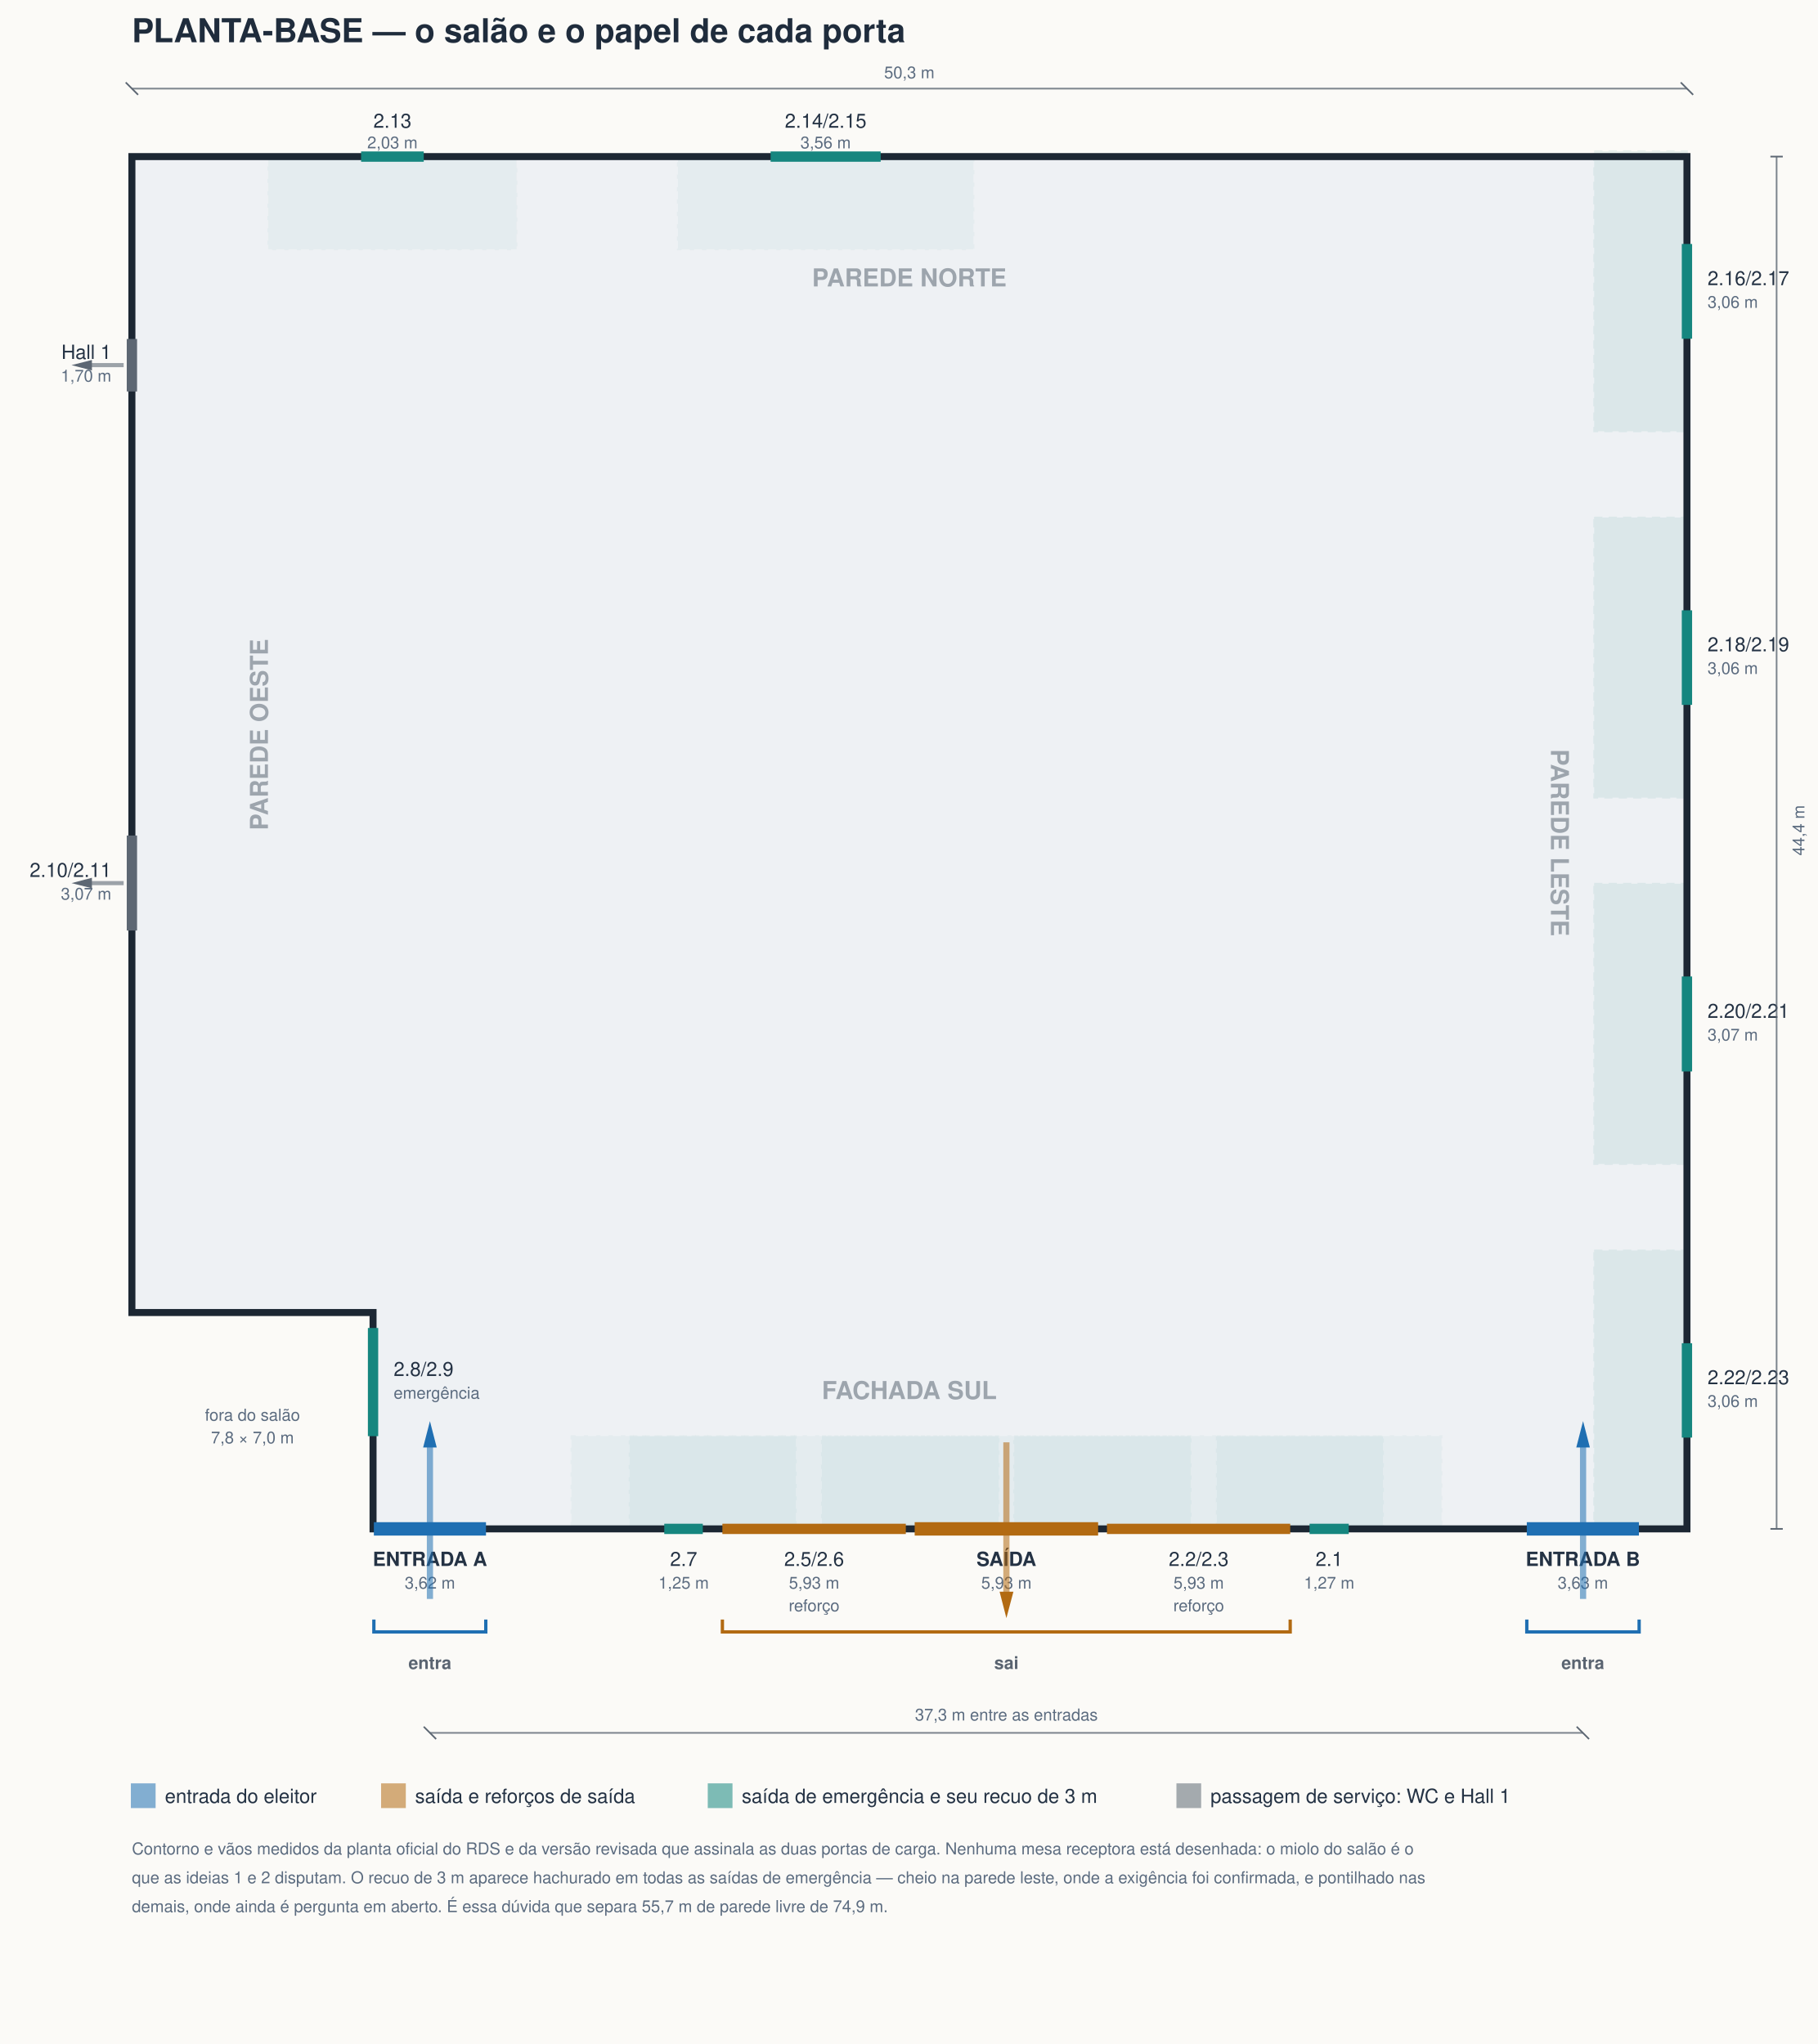
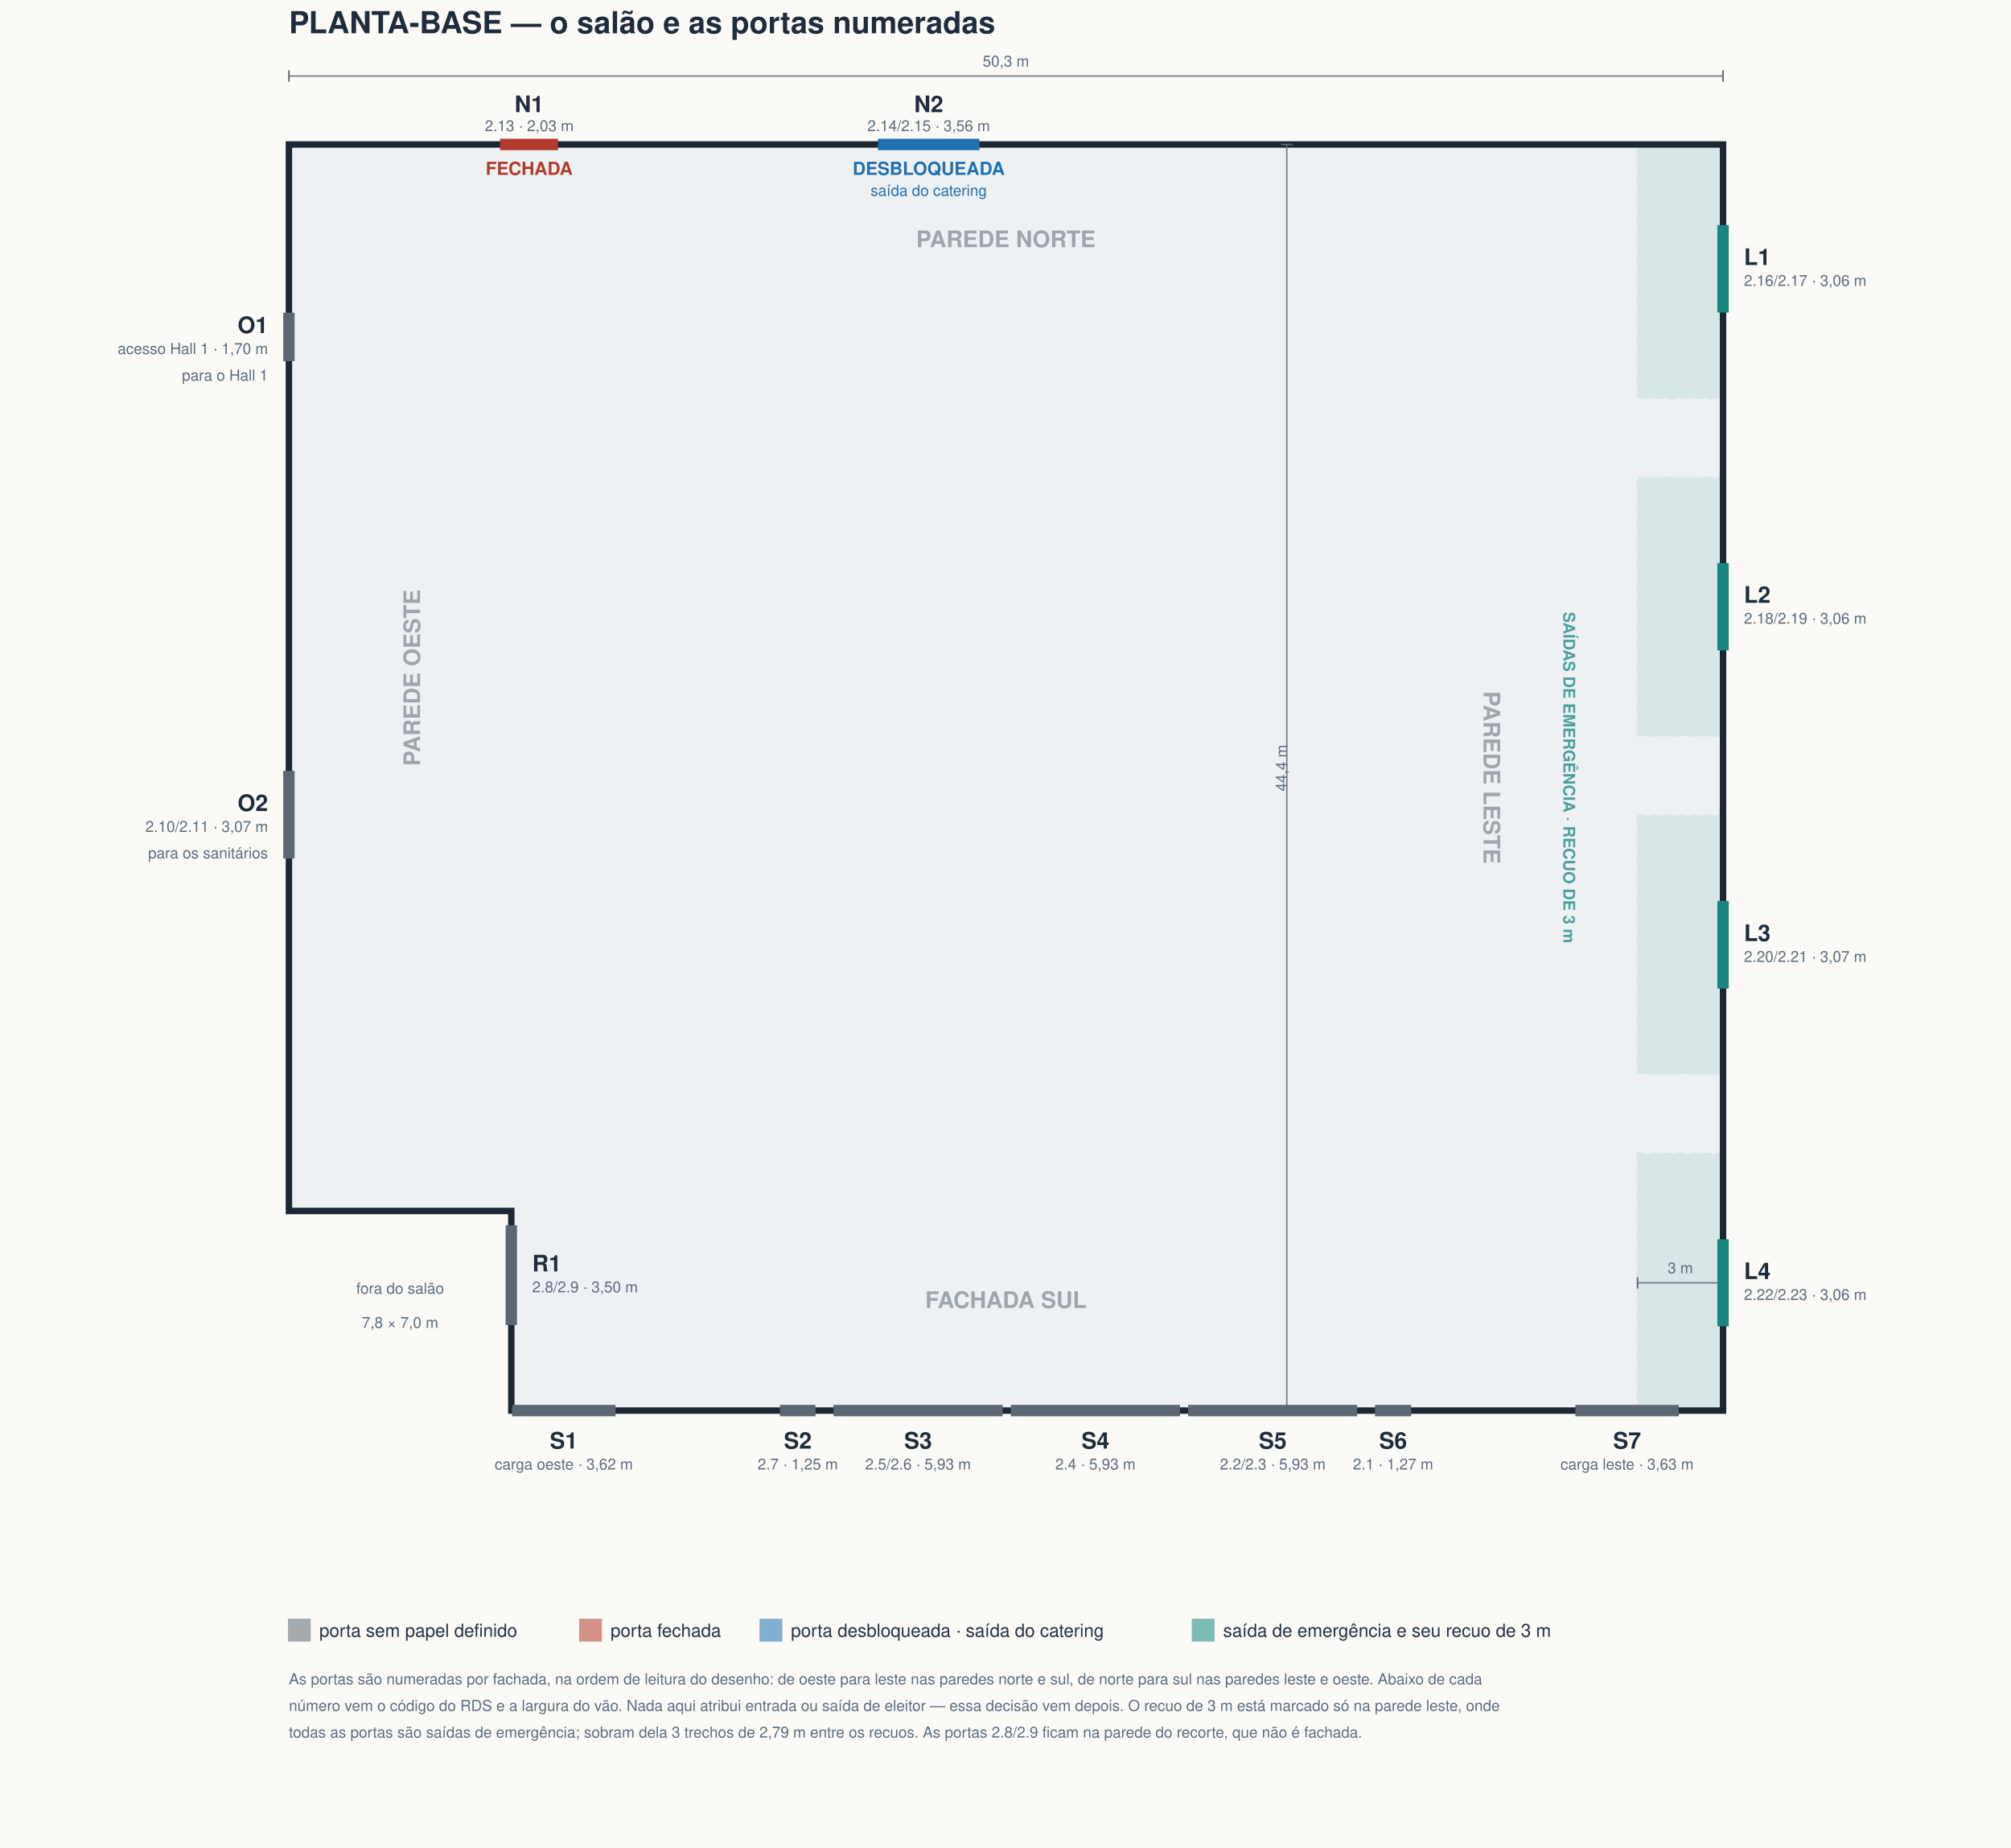
- <svg xmlns="http://www.w3.org/2000/svg" viewBox="0 0 882 992" width="882" height="992" role="img" aria-label="Planta-base do Hall 2: contorno, as dezesseis portas e o papel de cada uma no dia da votação">
-   <rect x="0" y="0" width="882.5" height="992.0" fill="#fbfaf7" />
-   <polygon points="181.0,742.0 818.5,742.0 818.5,76.0 64.0,76.0 64.0,637.0 181.0,637.0" fill="#eef1f4" />
-   <rect x="277.3" y="697.0" width="108.8" height="45.0" fill="#16867f" opacity=".05" stroke="#16867f" stroke-width="0.9" stroke-dasharray="2 4" />
-   <rect x="305.5" y="697.0" width="179.0" height="45.0" fill="#16867f" opacity=".05" stroke="#16867f" stroke-width="0.9" stroke-dasharray="2 4" />
-   <rect x="398.8" y="697.0" width="178.9" height="45.0" fill="#16867f" opacity=".05" stroke="#16867f" stroke-width="0.9" stroke-dasharray="2 4" />
-   <rect x="492.1" y="697.0" width="178.9" height="45.0" fill="#16867f" opacity=".05" stroke="#16867f" stroke-width="0.9" stroke-dasharray="2 4" />
-   <rect x="590.4" y="697.0" width="109.0" height="45.0" fill="#16867f" opacity=".05" stroke="#16867f" stroke-width="0.9" stroke-dasharray="2 4" />
-   <rect x="130.2" y="76.0" width="120.4" height="45.0" fill="#16867f" opacity=".05" stroke="#16867f" stroke-width="0.9" stroke-dasharray="2 4" />
-   <rect x="328.9" y="76.0" width="143.4" height="45.0" fill="#16867f" opacity=".05" stroke="#16867f" stroke-width="0.9" stroke-dasharray="2 4" />
-   <rect x="773.5" y="606.9" width="45.0" height="135.9" fill="#16867f" opacity=".09" stroke="#16867f" stroke-width="0.9" stroke-dasharray="4 3" />
-   <rect x="773.5" y="428.9" width="45.0" height="136.0" fill="#16867f" opacity=".09" stroke="#16867f" stroke-width="0.9" stroke-dasharray="4 3" />
-   <rect x="773.5" y="251.2" width="45.0" height="135.9" fill="#16867f" opacity=".09" stroke="#16867f" stroke-width="0.9" stroke-dasharray="4 3" />
-   <rect x="773.5" y="73.4" width="45.0" height="135.9" fill="#16867f" opacity=".09" stroke="#16867f" stroke-width="0.9" stroke-dasharray="4 3" />
-   <polygon points="181.0,742.0 818.5,742.0 818.5,76.0 64.0,76.0 64.0,637.0 181.0,637.0" fill="none" stroke="#1c2733" stroke-width="3.4" />
-   <line x1="181.4" y1="742.0" x2="235.8" y2="742.0" stroke="#1f6fb2" stroke-width="6.5" stroke-linecap="butt" />
-   <line x1="322.3" y1="742.0" x2="341.0" y2="742.0" stroke="#16867f" stroke-width="5.0" stroke-linecap="butt" />
-   <line x1="350.5" y1="742.0" x2="439.5" y2="742.0" stroke="#b26a12" stroke-width="5.0" stroke-linecap="butt" />
-   <line x1="443.8" y1="742.0" x2="532.8" y2="742.0" stroke="#b26a12" stroke-width="6.5" stroke-linecap="butt" />
-   <line x1="537.1" y1="742.0" x2="626.0" y2="742.0" stroke="#b26a12" stroke-width="5.0" stroke-linecap="butt" />
-   <line x1="635.4" y1="742.0" x2="654.4" y2="742.0" stroke="#16867f" stroke-width="5.0" stroke-linecap="butt" />
-   <line x1="740.8" y1="742.0" x2="795.2" y2="742.0" stroke="#1f6fb2" stroke-width="6.5" stroke-linecap="butt" />
-   <line x1="175.2" y1="76.0" x2="205.6" y2="76.0" stroke="#16867f" stroke-width="5.0" stroke-linecap="butt" />
-   <line x1="373.9" y1="76.0" x2="427.3" y2="76.0" stroke="#16867f" stroke-width="5.0" stroke-linecap="butt" />
-   <line x1="818.5" y1="697.7" x2="818.5" y2="651.9" stroke="#16867f" stroke-width="5.0" stroke-linecap="butt" />
-   <line x1="818.5" y1="520.0" x2="818.5" y2="473.9" stroke="#16867f" stroke-width="5.0" stroke-linecap="butt" />
-   <line x1="818.5" y1="342.1" x2="818.5" y2="296.2" stroke="#16867f" stroke-width="5.0" stroke-linecap="butt" />
-   <line x1="818.5" y1="164.4" x2="818.5" y2="118.4" stroke="#16867f" stroke-width="5.0" stroke-linecap="butt" />
-   <line x1="64.0" y1="451.6" x2="64.0" y2="405.5" stroke="#5d6773" stroke-width="5.0" stroke-linecap="butt" />
-   <line x1="64.0" y1="190.0" x2="64.0" y2="164.5" stroke="#5d6773" stroke-width="5.0" stroke-linecap="butt" />
-   <line x1="181.0" y1="697.0" x2="181.0" y2="644.5" stroke="#16867f" stroke-width="5" stroke-linecap="butt" />
-   <text x="190.4" y="62.0" font-family="ui-sans-serif,system-ui,'Segoe UI',Helvetica,Arial,sans-serif" font-size="9.5" fill="#243244" text-anchor="middle">2.13</text>
-   <text x="190.4" y="72.0" font-family="ui-sans-serif,system-ui,'Segoe UI',Helvetica,Arial,sans-serif" font-size="8" fill="#5c6c80" text-anchor="middle">2,03 m</text>
-   <text x="400.6" y="62.0" font-family="ui-sans-serif,system-ui,'Segoe UI',Helvetica,Arial,sans-serif" font-size="9.5" fill="#243244" text-anchor="middle">2.14/2.15</text>
-   <text x="400.6" y="72.0" font-family="ui-sans-serif,system-ui,'Segoe UI',Helvetica,Arial,sans-serif" font-size="8" fill="#5c6c80" text-anchor="middle">3,56 m</text>
-   <text x="828.5" y="671.8" font-family="ui-sans-serif,system-ui,'Segoe UI',Helvetica,Arial,sans-serif" font-size="9.5" fill="#243244" text-anchor="start">2.22/2.23</text>
-   <text x="828.5" y="682.8" font-family="ui-sans-serif,system-ui,'Segoe UI',Helvetica,Arial,sans-serif" font-size="8" fill="#5c6c80" text-anchor="start">3,06 m</text>
-   <text x="828.5" y="494.0" font-family="ui-sans-serif,system-ui,'Segoe UI',Helvetica,Arial,sans-serif" font-size="9.5" fill="#243244" text-anchor="start">2.20/2.21</text>
-   <text x="828.5" y="505.0" font-family="ui-sans-serif,system-ui,'Segoe UI',Helvetica,Arial,sans-serif" font-size="8" fill="#5c6c80" text-anchor="start">3,07 m</text>
-   <text x="828.5" y="316.1" font-family="ui-sans-serif,system-ui,'Segoe UI',Helvetica,Arial,sans-serif" font-size="9.5" fill="#243244" text-anchor="start">2.18/2.19</text>
-   <text x="828.5" y="327.1" font-family="ui-sans-serif,system-ui,'Segoe UI',Helvetica,Arial,sans-serif" font-size="8" fill="#5c6c80" text-anchor="start">3,06 m</text>
-   <text x="828.5" y="138.4" font-family="ui-sans-serif,system-ui,'Segoe UI',Helvetica,Arial,sans-serif" font-size="9.5" fill="#243244" text-anchor="start">2.16/2.17</text>
-   <text x="828.5" y="149.4" font-family="ui-sans-serif,system-ui,'Segoe UI',Helvetica,Arial,sans-serif" font-size="8" fill="#5c6c80" text-anchor="start">3,06 m</text>
-   <text x="54.0" y="425.6" font-family="ui-sans-serif,system-ui,'Segoe UI',Helvetica,Arial,sans-serif" font-size="9.5" fill="#243244" text-anchor="end">2.10/2.11</text>
-   <text x="54.0" y="436.6" font-family="ui-sans-serif,system-ui,'Segoe UI',Helvetica,Arial,sans-serif" font-size="8" fill="#5c6c80" text-anchor="end">3,07 m</text>
-   <text x="54.0" y="174.2" font-family="ui-sans-serif,system-ui,'Segoe UI',Helvetica,Arial,sans-serif" font-size="9.5" fill="#243244" text-anchor="end">Hall 1</text>
-   <text x="54.0" y="185.2" font-family="ui-sans-serif,system-ui,'Segoe UI',Helvetica,Arial,sans-serif" font-size="8" fill="#5c6c80" text-anchor="end">1,70 m</text>
-   <text x="191.0" y="667.8" font-family="ui-sans-serif,system-ui,'Segoe UI',Helvetica,Arial,sans-serif" font-size="9.5" fill="#243244" text-anchor="start">2.8/2.9</text>
-   <text x="191.0" y="678.8" font-family="ui-sans-serif,system-ui,'Segoe UI',Helvetica,Arial,sans-serif" font-size="8" fill="#5c6c80" text-anchor="start">emergência</text>
-   <text x="208.6" y="760.0" font-family="ui-sans-serif,system-ui,'Segoe UI',Helvetica,Arial,sans-serif" font-size="9.5" font-weight="700" fill="#243244" text-anchor="middle">ENTRADA A</text>
-   <text x="208.6" y="771.0" font-family="ui-sans-serif,system-ui,'Segoe UI',Helvetica,Arial,sans-serif" font-size="8" fill="#5c6c80" text-anchor="middle">3,62 m</text>
-   <text x="331.7" y="760.0" font-family="ui-sans-serif,system-ui,'Segoe UI',Helvetica,Arial,sans-serif" font-size="9.5" fill="#243244" text-anchor="middle">2.7</text>
-   <text x="331.7" y="771.0" font-family="ui-sans-serif,system-ui,'Segoe UI',Helvetica,Arial,sans-serif" font-size="8" fill="#5c6c80" text-anchor="middle">1,25 m</text>
-   <text x="395.0" y="760.0" font-family="ui-sans-serif,system-ui,'Segoe UI',Helvetica,Arial,sans-serif" font-size="9.5" fill="#243244" text-anchor="middle">2.5/2.6</text>
-   <text x="395.0" y="771.0" font-family="ui-sans-serif,system-ui,'Segoe UI',Helvetica,Arial,sans-serif" font-size="8" fill="#5c6c80" text-anchor="middle">5,93 m</text>
-   <text x="395.0" y="782.0" font-family="ui-sans-serif,system-ui,'Segoe UI',Helvetica,Arial,sans-serif" font-size="8" fill="#5c6c80" text-anchor="middle">reforço</text>
-   <text x="488.3" y="760.0" font-family="ui-sans-serif,system-ui,'Segoe UI',Helvetica,Arial,sans-serif" font-size="9.5" font-weight="700" fill="#243244" text-anchor="middle">SAÍDA</text>
-   <text x="488.3" y="771.0" font-family="ui-sans-serif,system-ui,'Segoe UI',Helvetica,Arial,sans-serif" font-size="8" fill="#5c6c80" text-anchor="middle">5,93 m</text>
-   <text x="581.6" y="760.0" font-family="ui-sans-serif,system-ui,'Segoe UI',Helvetica,Arial,sans-serif" font-size="9.5" fill="#243244" text-anchor="middle">2.2/2.3</text>
-   <text x="581.6" y="771.0" font-family="ui-sans-serif,system-ui,'Segoe UI',Helvetica,Arial,sans-serif" font-size="8" fill="#5c6c80" text-anchor="middle">5,93 m</text>
-   <text x="581.6" y="782.0" font-family="ui-sans-serif,system-ui,'Segoe UI',Helvetica,Arial,sans-serif" font-size="8" fill="#5c6c80" text-anchor="middle">reforço</text>
-   <text x="644.9" y="760.0" font-family="ui-sans-serif,system-ui,'Segoe UI',Helvetica,Arial,sans-serif" font-size="9.5" fill="#243244" text-anchor="middle">2.1</text>
-   <text x="644.9" y="771.0" font-family="ui-sans-serif,system-ui,'Segoe UI',Helvetica,Arial,sans-serif" font-size="8" fill="#5c6c80" text-anchor="middle">1,27 m</text>
-   <text x="768.0" y="760.0" font-family="ui-sans-serif,system-ui,'Segoe UI',Helvetica,Arial,sans-serif" font-size="9.5" font-weight="700" fill="#243244" text-anchor="middle">ENTRADA B</text>
-   <text x="768.0" y="771.0" font-family="ui-sans-serif,system-ui,'Segoe UI',Helvetica,Arial,sans-serif" font-size="8" fill="#5c6c80" text-anchor="middle">3,63 m</text>
-   <path d="M181.4 786.0v6h54.3v-6" fill="none" stroke="#1f6fb2" stroke-width="1.6" />
-   <path d="M350.5 786.0v6h275.5v-6" fill="none" stroke="#b26a12" stroke-width="1.6" />
-   <path d="M740.8 786.0v6h54.5v-6" fill="none" stroke="#1f6fb2" stroke-width="1.6" />
-   <text x="208.6" y="810.0" font-family="ui-sans-serif,system-ui,'Segoe UI',Helvetica,Arial,sans-serif" font-size="8.5" font-weight="700" fill="#243244" opacity=".75" text-anchor="middle">entra</text>
-   <text x="488.3" y="810.0" font-family="ui-sans-serif,system-ui,'Segoe UI',Helvetica,Arial,sans-serif" font-size="8.5" font-weight="700" fill="#243244" opacity=".75" text-anchor="middle">sai</text>
-   <text x="768.0" y="810.0" font-family="ui-sans-serif,system-ui,'Segoe UI',Helvetica,Arial,sans-serif" font-size="8.5" font-weight="700" fill="#243244" opacity=".75" text-anchor="middle">entra</text>
-   <path d="M208.6 841.0L768.0 841.0" stroke="#5d6773" stroke-width="0.8" opacity=".8" />
-   <line x1="205.6" y1="838.0" x2="211.6" y2="844.0" stroke="#5d6773" stroke-width="0.8" />
-   <line x1="765.0" y1="838.0" x2="771.0" y2="844.0" stroke="#5d6773" stroke-width="0.8" />
-   <text x="488.3" y="835.0" font-family="ui-sans-serif,system-ui,'Segoe UI',Helvetica,Arial,sans-serif" font-size="8" fill="#5c6c80" text-anchor="middle">37,3 m entre as entradas</text>
-   <path d="M208.6 776.0V700.0" stroke="#1f6fb2" stroke-width="3" opacity=".55" />
-   <polygon points="208.6,689.7 205.3,702.5 211.9,702.5" fill="#1f6fb2" />
-   <path d="M768.1 776.0V700.0" stroke="#1f6fb2" stroke-width="3" opacity=".55" />
-   <polygon points="768.1,689.7 764.8,702.5 771.4,702.5" fill="#1f6fb2" />
-   <path d="M488.3 700.0V776.0" stroke="#b26a12" stroke-width="3" opacity=".55" />
-   <polygon points="488.3,785.3 491.7,772.5 485.0,772.5" fill="#b26a12" />
-   <path d="M60.0 428.6h-16" stroke="#5d6773" stroke-width="2" opacity=".6" />
-   <polygon points="34.7,428.6 44.6,431.1 44.6,426.0" fill="#5d6773" />
-   <path d="M60.0 177.2h-16" stroke="#5d6773" stroke-width="2" opacity=".6" />
-   <polygon points="34.7,177.2 44.6,179.8 44.6,174.7" fill="#5d6773" />
-   <text x="441.2" y="139.0" font-family="ui-sans-serif,system-ui,'Segoe UI',Helvetica,Arial,sans-serif" font-size="12" font-weight="700" fill="#243244" opacity=".4" text-anchor="middle">PAREDE NORTE</text>
-   <text x="441.2" y="679.0" font-family="ui-sans-serif,system-ui,'Segoe UI',Helvetica,Arial,sans-serif" font-size="12" font-weight="700" fill="#243244" opacity=".4" text-anchor="middle">FACHADA SUL</text>
-   <text x="130.0" y="356.5" font-family="ui-sans-serif,system-ui,'Segoe UI',Helvetica,Arial,sans-serif" font-size="12" font-weight="700" fill="#243244" opacity=".4" text-anchor="middle" transform="rotate(-90 130.0 356.5)">PAREDE OESTE</text>
-   <text x="752.5" y="409.0" font-family="ui-sans-serif,system-ui,'Segoe UI',Helvetica,Arial,sans-serif" font-size="12" font-weight="700" fill="#243244" opacity=".4" text-anchor="middle" transform="rotate(90 752.5 409.0)">PAREDE LESTE</text>
-   <text x="122.5" y="689.5" font-family="ui-sans-serif,system-ui,'Segoe UI',Helvetica,Arial,sans-serif" font-size="8" fill="#5c6c80" text-anchor="middle">fora do salão</text>
-   <text x="122.5" y="700.5" font-family="ui-sans-serif,system-ui,'Segoe UI',Helvetica,Arial,sans-serif" font-size="8" fill="#5c6c80" text-anchor="middle">7,8 × 7,0 m</text>
-   <path d="M64.0 43.0L818.5 43.0" stroke="#5d6773" stroke-width="0.8" opacity=".8" />
-   <line x1="61.0" y1="40.0" x2="67.0" y2="46.0" stroke="#5d6773" stroke-width="0.8" />
-   <line x1="815.5" y1="40.0" x2="821.5" y2="46.0" stroke="#5d6773" stroke-width="0.8" />
-   <text x="441.2" y="38.0" font-family="ui-sans-serif,system-ui,'Segoe UI',Helvetica,Arial,sans-serif" font-size="8" fill="#5c6c80" text-anchor="middle">50,3 m</text>
-   <path d="M862.0 742.0L862.0 76.0" stroke="#5d6773" stroke-width="0.8" opacity=".8" />
-   <line x1="859.0" y1="742.0" x2="865.0" y2="742.0" stroke="#5d6773" stroke-width="0.8" />
-   <line x1="859.0" y1="76.0" x2="865.0" y2="76.0" stroke="#5d6773" stroke-width="0.8" />
-   <text x="875.5" y="403.0" font-family="ui-sans-serif,system-ui,'Segoe UI',Helvetica,Arial,sans-serif" font-size="8" fill="#5c6c80" text-anchor="middle" transform="rotate(-90 875.5 403.0)">44,4 m</text>
-   <text x="64.0" y="20.5" font-family="ui-sans-serif,system-ui,'Segoe UI',Helvetica,Arial,sans-serif" font-size="16" font-weight="700" fill="#1f2c3c" text-anchor="start">PLANTA-BASE — o salão e o papel de cada porta</text>
-   <rect x="64" y="866.0" width="11" height="11" fill="#1f6fb2" opacity=".55" stroke="#1f6fb2" />
-   <text x="80" y="875.0" font-family="ui-sans-serif,system-ui,'Segoe UI',Helvetica,Arial,sans-serif" font-size="9.5" fill="#243244">entrada do eleitor</text>
-   <rect x="185.4" y="866.0" width="11" height="11" fill="#b26a12" opacity=".55" stroke="#b26a12" />
-   <text x="201.4" y="875.0" font-family="ui-sans-serif,system-ui,'Segoe UI',Helvetica,Arial,sans-serif" font-size="9.5" fill="#243244">saída e reforços de saída</text>
-   <rect x="343.9" y="866.0" width="11" height="11" fill="#16867f" opacity=".55" stroke="#16867f" />
-   <text x="359.9" y="875.0" font-family="ui-sans-serif,system-ui,'Segoe UI',Helvetica,Arial,sans-serif" font-size="9.5" fill="#243244">saída de emergência e seu recuo de 3 m</text>
-   <rect x="571.3" y="866.0" width="11" height="11" fill="#5d6773" opacity=".55" stroke="#5d6773" />
-   <text x="587.3" y="875.0" font-family="ui-sans-serif,system-ui,'Segoe UI',Helvetica,Arial,sans-serif" font-size="9.5" fill="#243244">passagem de serviço: WC e Hall 1</text>
-   <text x="64" y="900.0" font-family="ui-sans-serif,system-ui,'Segoe UI',Helvetica,Arial,sans-serif" font-size="8" fill="#5c6c80">Contorno e vãos medidos da planta oficial do RDS e da versão revisada que assinala as duas portas de carga. Nenhuma mesa receptora está desenhada: o miolo do salão é o</text>
-   <text x="64" y="914.0" font-family="ui-sans-serif,system-ui,'Segoe UI',Helvetica,Arial,sans-serif" font-size="8" fill="#5c6c80">que as ideias 1 e 2 disputam. O recuo de 3 m aparece hachurado em todas as saídas de emergência — cheio na parede leste, onde a exigência foi confirmada, e pontilhado nas</text>
-   <text x="64" y="928.0" font-family="ui-sans-serif,system-ui,'Segoe UI',Helvetica,Arial,sans-serif" font-size="8" fill="#5c6c80">demais, onde ainda é pergunta em aberto. É essa dúvida que separa 55,7 m de parede livre de 74,9 m.</text>
+ <svg xmlns="http://www.w3.org/2000/svg" viewBox="0 0 1058 972" width="1058" height="972" role="img" aria-label="Planta-base do Hall 2: o salão vazio, as portas numeradas por fachada e o recuo de 3 m da parede leste">
+   <rect x="0" y="0" width="1058.5" height="972.0" fill="#fbfaf7" />
+   <polygon points="269.0,742.0 906.5,742.0 906.5,76.0 152.0,76.0 152.0,637.0 269.0,637.0" fill="#eef1f4" />
+   <rect x="861.5" y="76.0" width="45.0" height="133.4" fill="#16867f" opacity=".10" stroke="#16867f" stroke-width="1" stroke-dasharray="4 3" />
+   <rect x="861.5" y="251.2" width="45.0" height="135.9" fill="#16867f" opacity=".10" stroke="#16867f" stroke-width="1" stroke-dasharray="4 3" />
+   <rect x="861.5" y="428.9" width="45.0" height="136.0" fill="#16867f" opacity=".10" stroke="#16867f" stroke-width="1" stroke-dasharray="4 3" />
+   <rect x="861.5" y="606.9" width="45.0" height="135.1" fill="#16867f" opacity=".10" stroke="#16867f" stroke-width="1" stroke-dasharray="4 3" />
+   <path d="M861.5 674.8L906.5 674.8" stroke="#5d6773" stroke-width="0.8" opacity=".8" />
+   <line x1="861.5" y1="671.8" x2="861.5" y2="677.8" stroke="#5d6773" stroke-width="0.8" />
+   <line x1="906.5" y1="671.8" x2="906.5" y2="677.8" stroke="#5d6773" stroke-width="0.8" />
+   <text x="884.0" y="669.8" font-family="ui-sans-serif,system-ui,'Segoe UI',Helvetica,Arial,sans-serif" font-size="8" fill="#5c6c80" text-anchor="middle">3 m</text>
+   <polygon points="269.0,742.0 906.5,742.0 906.5,76.0 152.0,76.0 152.0,637.0 269.0,637.0" fill="none" stroke="#1c2733" stroke-width="3.4" />
+   <line x1="263.1" y1="76.0" x2="293.6" y2="76.0" stroke="#b23b2e" stroke-width="6.0" stroke-linecap="butt" />
+   <text x="278.4" y="59.0" font-family="ui-sans-serif,system-ui,'Segoe UI',Helvetica,Arial,sans-serif" font-size="12" font-weight="700" fill="#1f2c3c" text-anchor="middle">N1</text>
+   <text x="278.4" y="69.0" font-family="ui-sans-serif,system-ui,'Segoe UI',Helvetica,Arial,sans-serif" font-size="8" fill="#5c6c80" text-anchor="middle">2.13 · 2,03 m</text>
+   <line x1="461.9" y1="76.0" x2="515.3" y2="76.0" stroke="#1f6fb2" stroke-width="6.0" stroke-linecap="butt" />
+   <text x="488.6" y="59.0" font-family="ui-sans-serif,system-ui,'Segoe UI',Helvetica,Arial,sans-serif" font-size="12" font-weight="700" fill="#1f2c3c" text-anchor="middle">N2</text>
+   <text x="488.6" y="69.0" font-family="ui-sans-serif,system-ui,'Segoe UI',Helvetica,Arial,sans-serif" font-size="8" fill="#5c6c80" text-anchor="middle">2.14/2.15 · 3,56 m</text>
+   <line x1="906.5" y1="164.4" x2="906.5" y2="118.4" stroke="#16867f" stroke-width="6.0" stroke-linecap="butt" />
+   <text x="917.5" y="139.4" font-family="ui-sans-serif,system-ui,'Segoe UI',Helvetica,Arial,sans-serif" font-size="12" font-weight="700" fill="#1f2c3c" text-anchor="start">L1</text>
+   <text x="917.5" y="150.4" font-family="ui-sans-serif,system-ui,'Segoe UI',Helvetica,Arial,sans-serif" font-size="8" fill="#5c6c80" text-anchor="start">2.16/2.17 · 3,06 m</text>
+   <line x1="906.5" y1="342.1" x2="906.5" y2="296.2" stroke="#16867f" stroke-width="6.0" stroke-linecap="butt" />
+   <text x="917.5" y="317.1" font-family="ui-sans-serif,system-ui,'Segoe UI',Helvetica,Arial,sans-serif" font-size="12" font-weight="700" fill="#1f2c3c" text-anchor="start">L2</text>
+   <text x="917.5" y="328.1" font-family="ui-sans-serif,system-ui,'Segoe UI',Helvetica,Arial,sans-serif" font-size="8" fill="#5c6c80" text-anchor="start">2.18/2.19 · 3,06 m</text>
+   <line x1="906.5" y1="520.0" x2="906.5" y2="473.9" stroke="#16867f" stroke-width="6.0" stroke-linecap="butt" />
+   <text x="917.5" y="495.0" font-family="ui-sans-serif,system-ui,'Segoe UI',Helvetica,Arial,sans-serif" font-size="12" font-weight="700" fill="#1f2c3c" text-anchor="start">L3</text>
+   <text x="917.5" y="506.0" font-family="ui-sans-serif,system-ui,'Segoe UI',Helvetica,Arial,sans-serif" font-size="8" fill="#5c6c80" text-anchor="start">2.20/2.21 · 3,07 m</text>
+   <line x1="906.5" y1="697.7" x2="906.5" y2="651.9" stroke="#16867f" stroke-width="6.0" stroke-linecap="butt" />
+   <text x="917.5" y="672.8" font-family="ui-sans-serif,system-ui,'Segoe UI',Helvetica,Arial,sans-serif" font-size="12" font-weight="700" fill="#1f2c3c" text-anchor="start">L4</text>
+   <text x="917.5" y="683.8" font-family="ui-sans-serif,system-ui,'Segoe UI',Helvetica,Arial,sans-serif" font-size="8" fill="#5c6c80" text-anchor="start">2.22/2.23 · 3,06 m</text>
+   <line x1="269.4" y1="742.0" x2="323.8" y2="742.0" stroke="#5d6773" stroke-width="6.0" stroke-linecap="butt" />
+   <text x="296.6" y="762.0" font-family="ui-sans-serif,system-ui,'Segoe UI',Helvetica,Arial,sans-serif" font-size="12" font-weight="700" fill="#1f2c3c" text-anchor="middle">S1</text>
+   <text x="296.6" y="773.0" font-family="ui-sans-serif,system-ui,'Segoe UI',Helvetica,Arial,sans-serif" font-size="8" fill="#5c6c80" text-anchor="middle">carga oeste · 3,62 m</text>
+   <line x1="410.3" y1="742.0" x2="429.0" y2="742.0" stroke="#5d6773" stroke-width="6.0" stroke-linecap="butt" />
+   <text x="419.7" y="762.0" font-family="ui-sans-serif,system-ui,'Segoe UI',Helvetica,Arial,sans-serif" font-size="12" font-weight="700" fill="#1f2c3c" text-anchor="middle">S2</text>
+   <text x="419.7" y="773.0" font-family="ui-sans-serif,system-ui,'Segoe UI',Helvetica,Arial,sans-serif" font-size="8" fill="#5c6c80" text-anchor="middle">2.7 · 1,25 m</text>
+   <line x1="438.5" y1="742.0" x2="527.5" y2="742.0" stroke="#5d6773" stroke-width="6.0" stroke-linecap="butt" />
+   <text x="483.0" y="762.0" font-family="ui-sans-serif,system-ui,'Segoe UI',Helvetica,Arial,sans-serif" font-size="12" font-weight="700" fill="#1f2c3c" text-anchor="middle">S3</text>
+   <text x="483.0" y="773.0" font-family="ui-sans-serif,system-ui,'Segoe UI',Helvetica,Arial,sans-serif" font-size="8" fill="#5c6c80" text-anchor="middle">2.5/2.6 · 5,93 m</text>
+   <line x1="531.8" y1="742.0" x2="620.8" y2="742.0" stroke="#5d6773" stroke-width="6.0" stroke-linecap="butt" />
+   <text x="576.3" y="762.0" font-family="ui-sans-serif,system-ui,'Segoe UI',Helvetica,Arial,sans-serif" font-size="12" font-weight="700" fill="#1f2c3c" text-anchor="middle">S4</text>
+   <text x="576.3" y="773.0" font-family="ui-sans-serif,system-ui,'Segoe UI',Helvetica,Arial,sans-serif" font-size="8" fill="#5c6c80" text-anchor="middle">2.4 · 5,93 m</text>
+   <line x1="625.1" y1="742.0" x2="714.0" y2="742.0" stroke="#5d6773" stroke-width="6.0" stroke-linecap="butt" />
+   <text x="669.6" y="762.0" font-family="ui-sans-serif,system-ui,'Segoe UI',Helvetica,Arial,sans-serif" font-size="12" font-weight="700" fill="#1f2c3c" text-anchor="middle">S5</text>
+   <text x="669.6" y="773.0" font-family="ui-sans-serif,system-ui,'Segoe UI',Helvetica,Arial,sans-serif" font-size="8" fill="#5c6c80" text-anchor="middle">2.2/2.3 · 5,93 m</text>
+   <line x1="723.4" y1="742.0" x2="742.4" y2="742.0" stroke="#5d6773" stroke-width="6.0" stroke-linecap="butt" />
+   <text x="732.9" y="762.0" font-family="ui-sans-serif,system-ui,'Segoe UI',Helvetica,Arial,sans-serif" font-size="12" font-weight="700" fill="#1f2c3c" text-anchor="middle">S6</text>
+   <text x="732.9" y="773.0" font-family="ui-sans-serif,system-ui,'Segoe UI',Helvetica,Arial,sans-serif" font-size="8" fill="#5c6c80" text-anchor="middle">2.1 · 1,27 m</text>
+   <line x1="828.8" y1="742.0" x2="883.2" y2="742.0" stroke="#5d6773" stroke-width="6.0" stroke-linecap="butt" />
+   <text x="856.0" y="762.0" font-family="ui-sans-serif,system-ui,'Segoe UI',Helvetica,Arial,sans-serif" font-size="12" font-weight="700" fill="#1f2c3c" text-anchor="middle">S7</text>
+   <text x="856.0" y="773.0" font-family="ui-sans-serif,system-ui,'Segoe UI',Helvetica,Arial,sans-serif" font-size="8" fill="#5c6c80" text-anchor="middle">carga leste · 3,63 m</text>
+   <line x1="152.0" y1="190.0" x2="152.0" y2="164.5" stroke="#5d6773" stroke-width="6.0" stroke-linecap="butt" />
+   <text x="141.0" y="175.2" font-family="ui-sans-serif,system-ui,'Segoe UI',Helvetica,Arial,sans-serif" font-size="12" font-weight="700" fill="#1f2c3c" text-anchor="end">O1</text>
+   <text x="141.0" y="186.2" font-family="ui-sans-serif,system-ui,'Segoe UI',Helvetica,Arial,sans-serif" font-size="8" fill="#5c6c80" text-anchor="end">acesso Hall 1 · 1,70 m</text>
+   <line x1="152.0" y1="451.6" x2="152.0" y2="405.5" stroke="#5d6773" stroke-width="6.0" stroke-linecap="butt" />
+   <text x="141.0" y="426.6" font-family="ui-sans-serif,system-ui,'Segoe UI',Helvetica,Arial,sans-serif" font-size="12" font-weight="700" fill="#1f2c3c" text-anchor="end">O2</text>
+   <text x="141.0" y="437.6" font-family="ui-sans-serif,system-ui,'Segoe UI',Helvetica,Arial,sans-serif" font-size="8" fill="#5c6c80" text-anchor="end">2.10/2.11 · 3,07 m</text>
+   <line x1="269.0" y1="697.0" x2="269.0" y2="644.5" stroke="#5d6773" stroke-width="6.0" stroke-linecap="butt" />
+   <text x="280.0" y="668.8" font-family="ui-sans-serif,system-ui,'Segoe UI',Helvetica,Arial,sans-serif" font-size="12" font-weight="700" fill="#1f2c3c" text-anchor="start">R1</text>
+   <text x="280.0" y="679.8" font-family="ui-sans-serif,system-ui,'Segoe UI',Helvetica,Arial,sans-serif" font-size="8" fill="#5c6c80" text-anchor="start">2.8/2.9 · 3,50 m</text>
+   <text x="278.4" y="92.0" font-family="ui-sans-serif,system-ui,'Segoe UI',Helvetica,Arial,sans-serif" font-size="9.5" font-weight="700" fill="#b23b2e" text-anchor="middle">FECHADA</text>
+   <text x="488.6" y="92.0" font-family="ui-sans-serif,system-ui,'Segoe UI',Helvetica,Arial,sans-serif" font-size="9.5" font-weight="700" fill="#1f6fb2" text-anchor="middle">DESBLOQUEADA</text>
+   <text x="488.6" y="103.0" font-family="ui-sans-serif,system-ui,'Segoe UI',Helvetica,Arial,sans-serif" font-size="8" fill="#1f6fb2" text-anchor="middle">saída do catering</text>
+   <text x="822.5" y="409.0" font-family="ui-sans-serif,system-ui,'Segoe UI',Helvetica,Arial,sans-serif" font-size="8.5" font-weight="700" fill="#16867f" opacity=".75" text-anchor="middle" transform="rotate(90 822.5 409.0)">SAÍDAS DE EMERGÊNCIA · RECUO DE 3 m</text>
+   <text x="141.0" y="200.2" font-family="ui-sans-serif,system-ui,'Segoe UI',Helvetica,Arial,sans-serif" font-size="8" fill="#5c6c80" text-anchor="end">para o Hall 1</text>
+   <text x="141.0" y="451.5" font-family="ui-sans-serif,system-ui,'Segoe UI',Helvetica,Arial,sans-serif" font-size="8" fill="#5c6c80" text-anchor="end">para os sanitários</text>
+   <text x="529.2" y="130.0" font-family="ui-sans-serif,system-ui,'Segoe UI',Helvetica,Arial,sans-serif" font-size="12" font-weight="700" fill="#243244" opacity=".4" text-anchor="middle">PAREDE NORTE</text>
+   <text x="529.2" y="688.0" font-family="ui-sans-serif,system-ui,'Segoe UI',Helvetica,Arial,sans-serif" font-size="12" font-weight="700" fill="#243244" opacity=".4" text-anchor="middle">FACHADA SUL</text>
+   <text x="221.0" y="356.5" font-family="ui-sans-serif,system-ui,'Segoe UI',Helvetica,Arial,sans-serif" font-size="12" font-weight="700" fill="#243244" opacity=".4" text-anchor="middle" transform="rotate(-90 221.0 356.5)">PAREDE OESTE</text>
+   <text x="780.5" y="409.0" font-family="ui-sans-serif,system-ui,'Segoe UI',Helvetica,Arial,sans-serif" font-size="12" font-weight="700" fill="#243244" opacity=".4" text-anchor="middle" transform="rotate(90 780.5 409.0)">PAREDE LESTE</text>
+   <text x="210.5" y="680.5" font-family="ui-sans-serif,system-ui,'Segoe UI',Helvetica,Arial,sans-serif" font-size="8" fill="#5c6c80" text-anchor="middle">fora do salão</text>
+   <text x="210.5" y="698.5" font-family="ui-sans-serif,system-ui,'Segoe UI',Helvetica,Arial,sans-serif" font-size="8" fill="#5c6c80" text-anchor="middle">7,8 × 7,0 m</text>
+   <path d="M152.0 40.0L906.5 40.0" stroke="#5d6773" stroke-width="0.8" opacity=".8" />
+   <line x1="152.0" y1="37.0" x2="152.0" y2="43.0" stroke="#5d6773" stroke-width="0.8" />
+   <line x1="906.5" y1="37.0" x2="906.5" y2="43.0" stroke="#5d6773" stroke-width="0.8" />
+   <text x="529.2" y="35.0" font-family="ui-sans-serif,system-ui,'Segoe UI',Helvetica,Arial,sans-serif" font-size="8" fill="#5c6c80" text-anchor="middle">50,3 m</text>
+   <path d="M677.0 742.0L677.0 76.0" stroke="#5d6773" stroke-width="0.8" opacity=".8" />
+   <line x1="674.0" y1="742.0" x2="680.0" y2="742.0" stroke="#5d6773" stroke-width="0.8" />
+   <line x1="674.0" y1="76.0" x2="680.0" y2="76.0" stroke="#5d6773" stroke-width="0.8" />
+   <text x="677.0" y="404.0" font-family="ui-sans-serif,system-ui,'Segoe UI',Helvetica,Arial,sans-serif" font-size="8" fill="#5c6c80" text-anchor="middle" transform="rotate(-90 677.0 404.0)">44,4 m</text>
+   <text x="152.0" y="17.5" font-family="ui-sans-serif,system-ui,'Segoe UI',Helvetica,Arial,sans-serif" font-size="16" font-weight="700" fill="#1f2c3c" text-anchor="start">PLANTA-BASE — o salão e as portas numeradas</text>
+   <rect x="152" y="852.0" width="11" height="11" fill="#5d6773" opacity=".55" stroke="#5d6773" />
+   <text x="168" y="861.0" font-family="ui-sans-serif,system-ui,'Segoe UI',Helvetica,Arial,sans-serif" font-size="9.5" fill="#243244">porta sem papel definido</text>
+   <rect x="305.2" y="852.0" width="11" height="11" fill="#b23b2e" opacity=".55" stroke="#b23b2e" />
+   <text x="321.2" y="861.0" font-family="ui-sans-serif,system-ui,'Segoe UI',Helvetica,Arial,sans-serif" font-size="9.5" fill="#243244">porta fechada</text>
+   <rect x="400.1" y="852.0" width="11" height="11" fill="#1f6fb2" opacity=".55" stroke="#1f6fb2" />
+   <text x="416.1" y="861.0" font-family="ui-sans-serif,system-ui,'Segoe UI',Helvetica,Arial,sans-serif" font-size="9.5" fill="#243244">porta desbloqueada · saída do catering</text>
+   <rect x="627.5" y="852.0" width="11" height="11" fill="#16867f" opacity=".55" stroke="#16867f" />
+   <text x="643.5" y="861.0" font-family="ui-sans-serif,system-ui,'Segoe UI',Helvetica,Arial,sans-serif" font-size="9.5" fill="#243244">saída de emergência e seu recuo de 3 m</text>
+   <text x="152" y="886.0" font-family="ui-sans-serif,system-ui,'Segoe UI',Helvetica,Arial,sans-serif" font-size="8" fill="#5c6c80">As portas são numeradas por fachada, na ordem de leitura do desenho: de oeste para leste nas paredes norte e sul, de norte para sul nas paredes leste e oeste. Abaixo de cada</text>
+   <text x="152" y="900.0" font-family="ui-sans-serif,system-ui,'Segoe UI',Helvetica,Arial,sans-serif" font-size="8" fill="#5c6c80">número vem o código do RDS e a largura do vão. Nada aqui atribui entrada ou saída de eleitor — essa decisão vem depois. O recuo de 3 m está marcado só na parede leste, onde</text>
+   <text x="152" y="914.0" font-family="ui-sans-serif,system-ui,'Segoe UI',Helvetica,Arial,sans-serif" font-size="8" fill="#5c6c80">todas as portas são saídas de emergência; sobram dela 3 trechos de 2,79 m entre os recuos. As portas 2.8/2.9 ficam na parede do recorte, que não é fachada.</text>
</svg>
